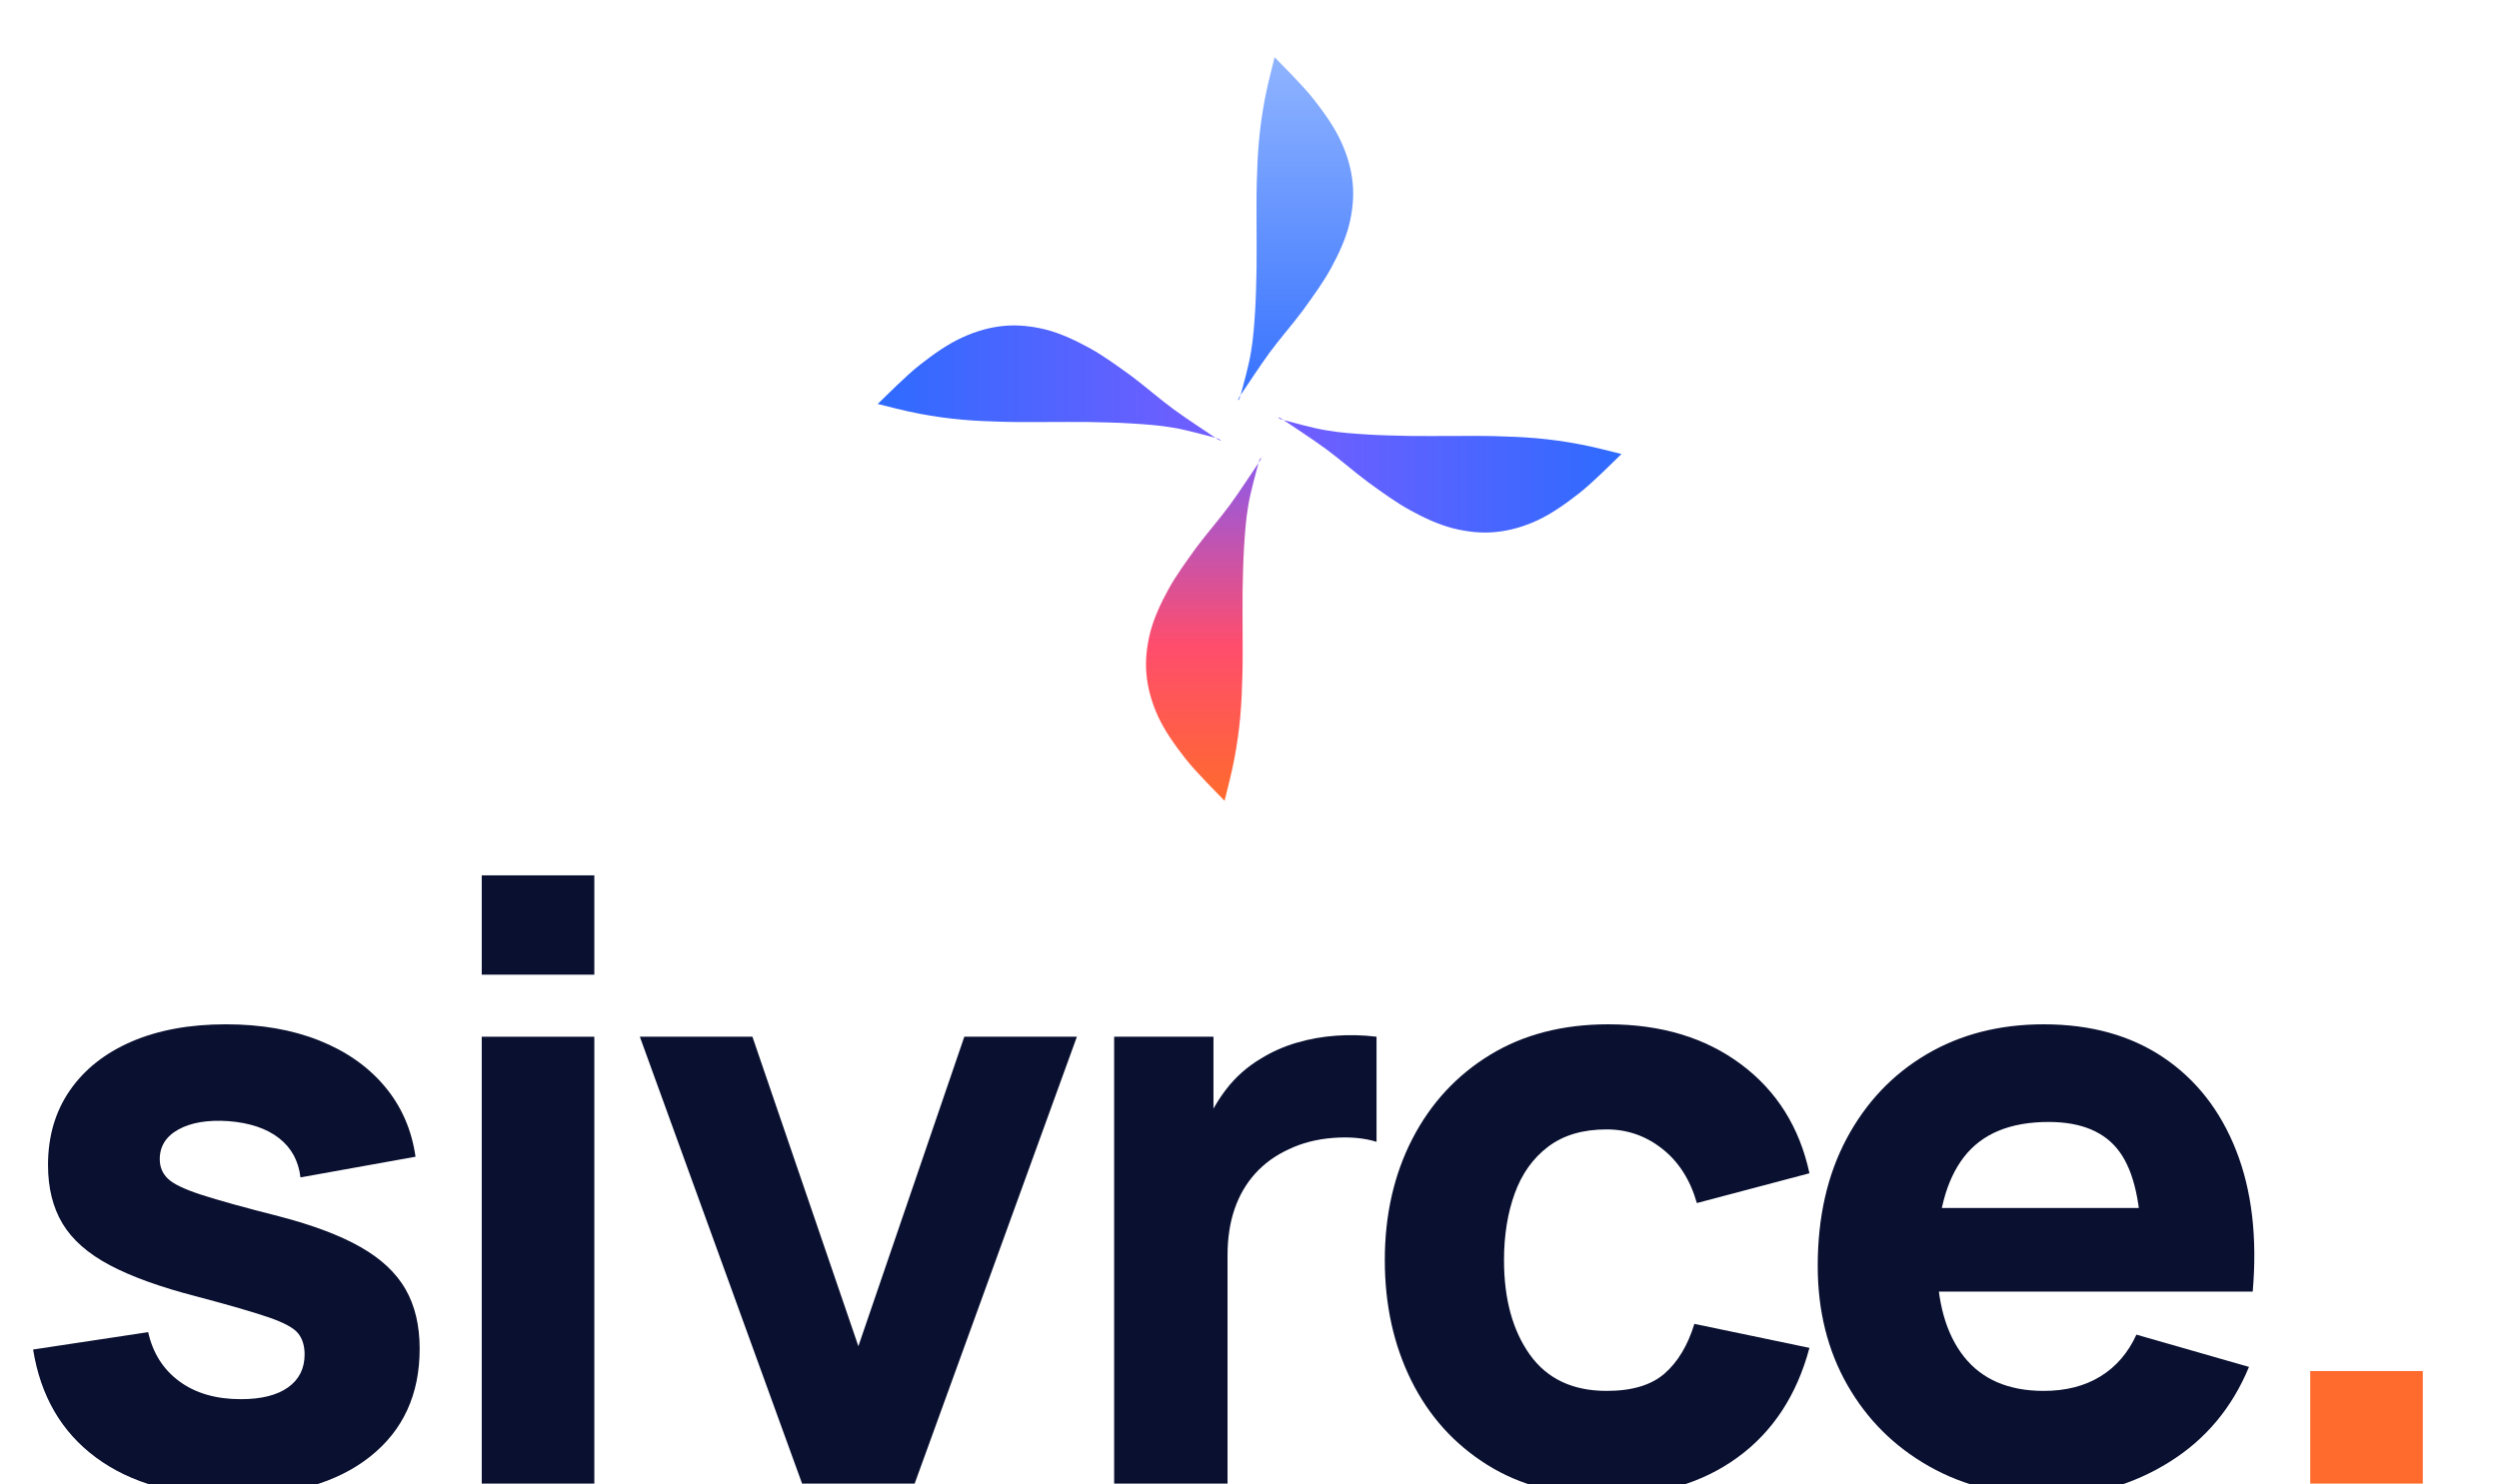
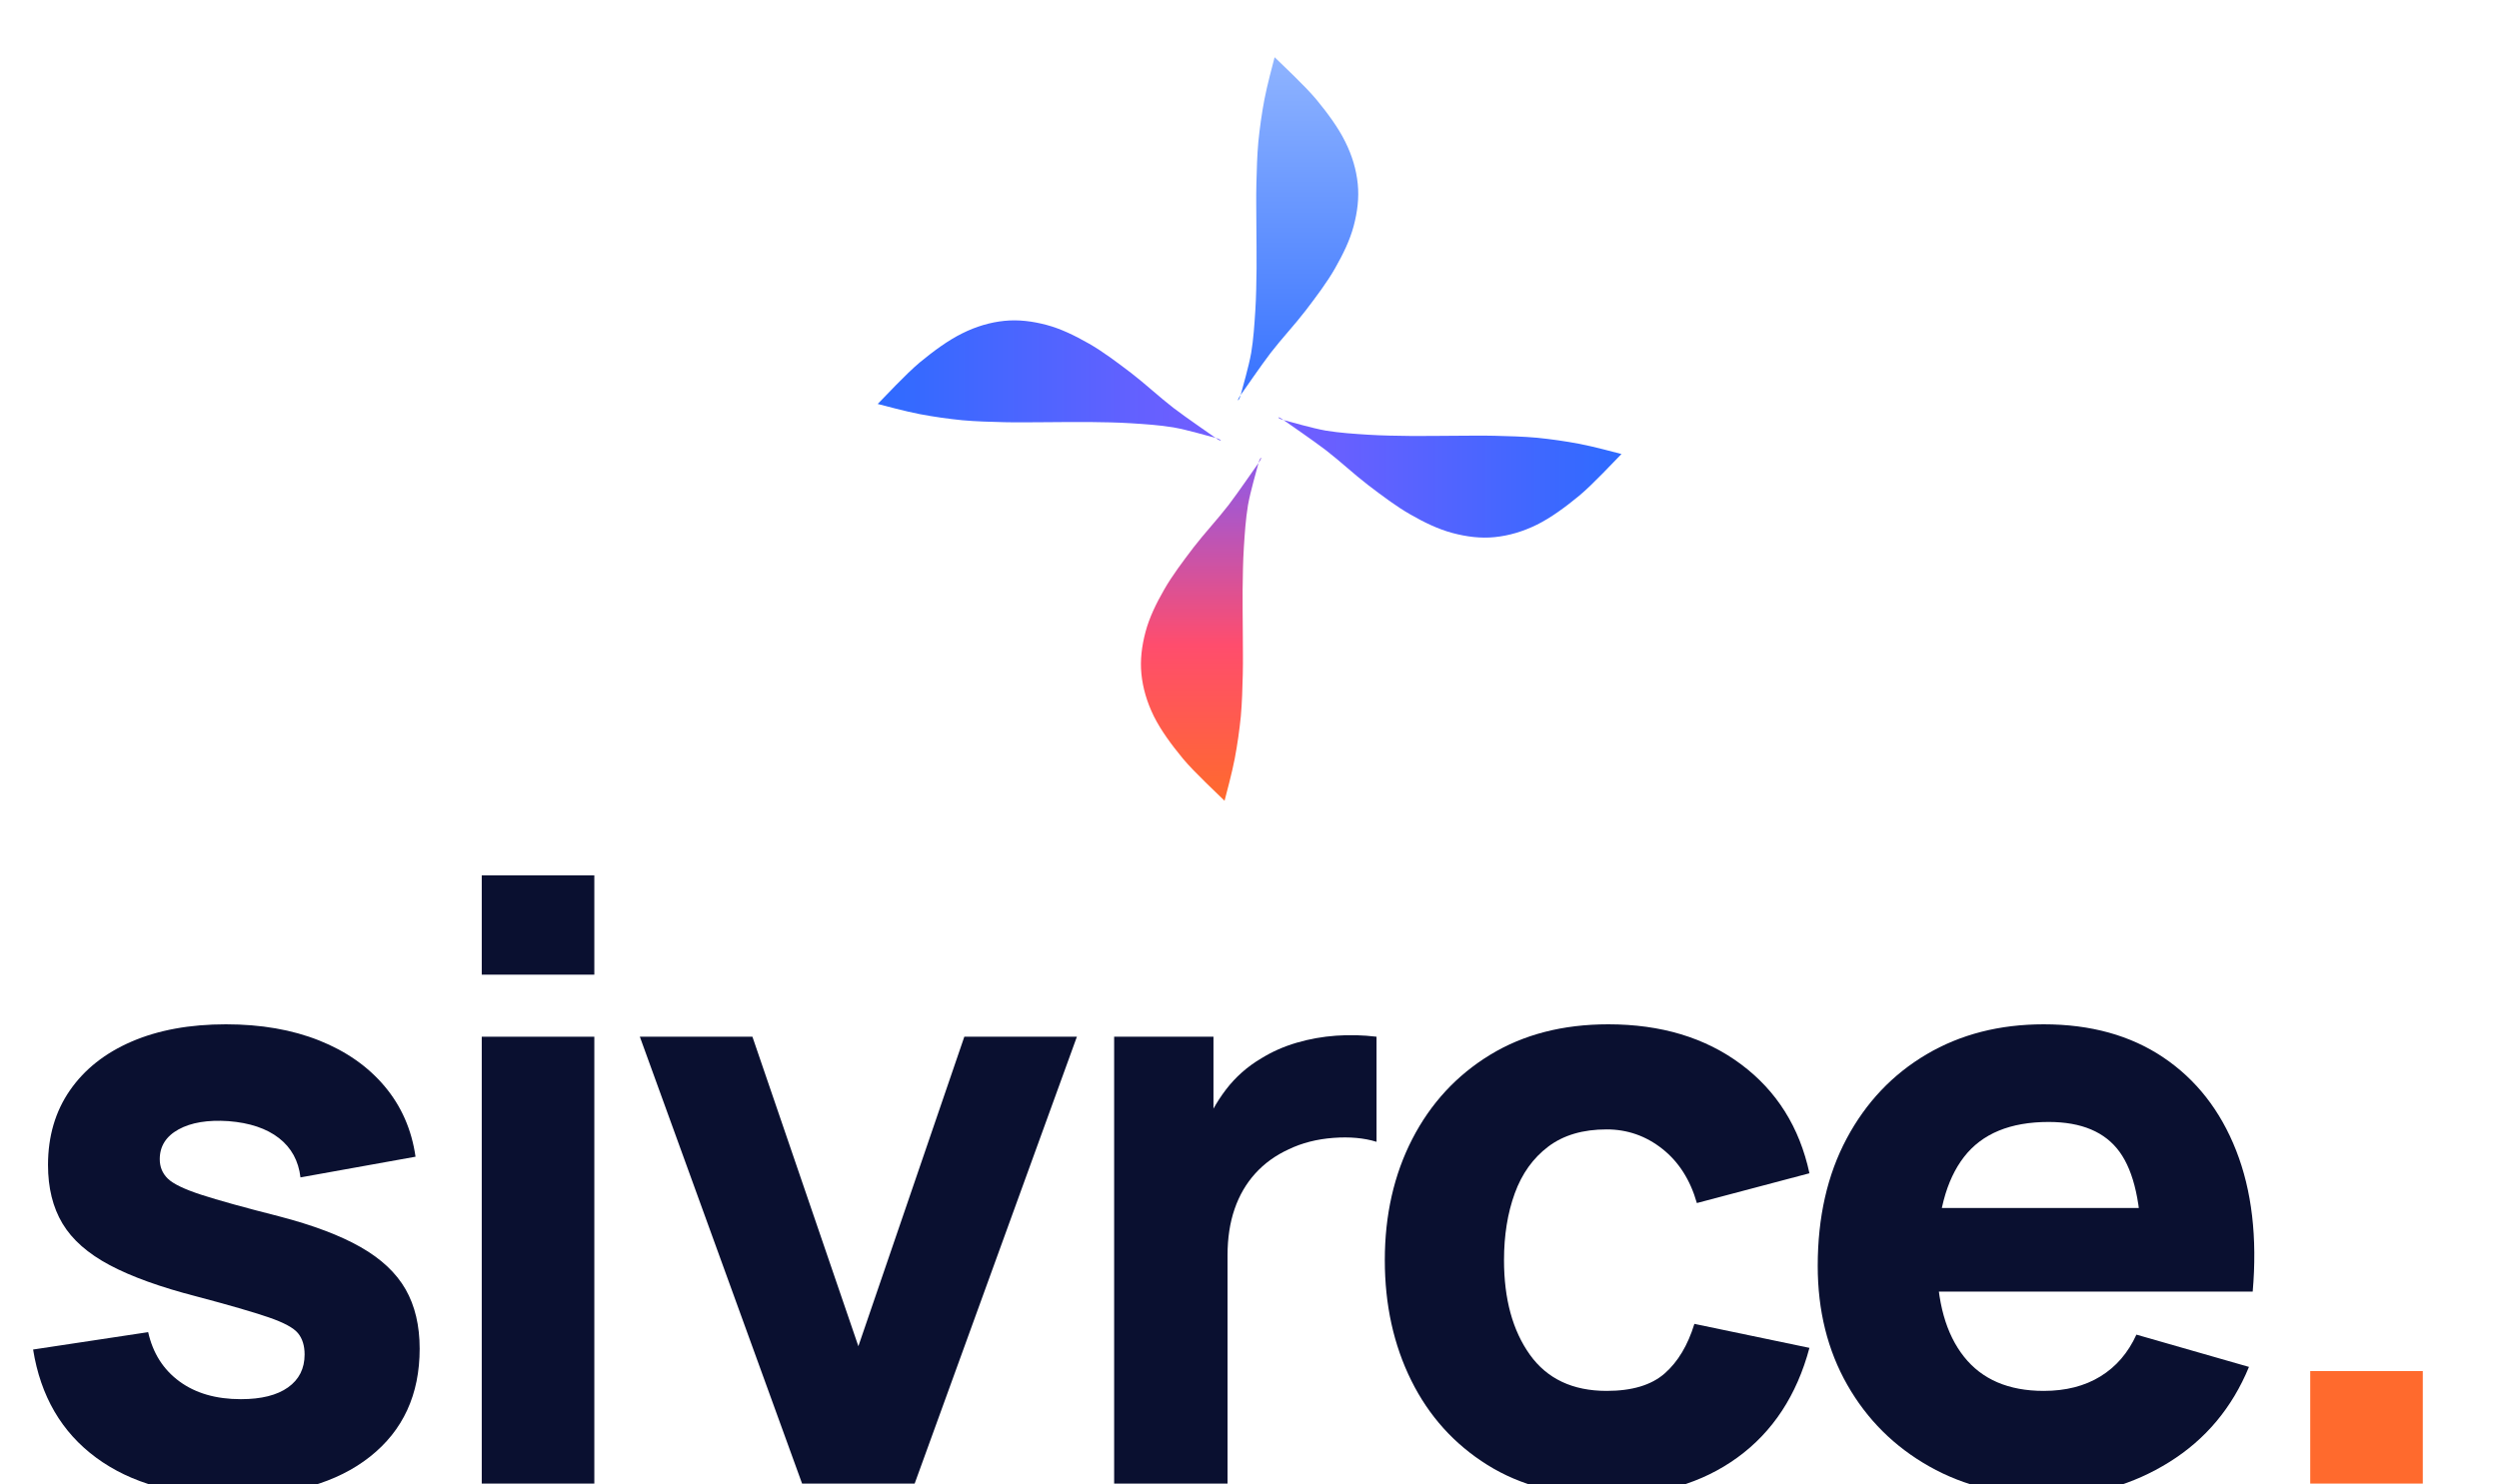
<svg xmlns="http://www.w3.org/2000/svg" viewBox="0 0 139.77 83.00">
  <g transform="translate(45.89 0)">
    <defs>
      <linearGradient id="gN" x1="24" y1="3.2" x2="24" y2="24" gradientUnits="userSpaceOnUse">
        <stop offset="0" stop-color="#8FB4FF" />
        <stop offset="1" stop-color="#2E6BFF" />
      </linearGradient>
      <linearGradient id="gE" x1="44.8" y1="24" x2="24" y2="24" gradientUnits="userSpaceOnUse">
        <stop offset="0" stop-color="#2E6BFF" />
        <stop offset="1" stop-color="#7A5CFF" />
      </linearGradient>
      <linearGradient id="gW" x1="3.2" y1="24" x2="24" y2="24" gradientUnits="userSpaceOnUse">
        <stop offset="0" stop-color="#2E6BFF" />
        <stop offset="1" stop-color="#7A5CFF" />
      </linearGradient>
      <linearGradient id="gS" x1="24" y1="44.8" x2="24" y2="24" gradientUnits="userSpaceOnUse">
        <stop offset="0" stop-color="#FF6A2D" />
        <stop offset="0.42" stop-color="#FF4D6D" />
        <stop offset="1" stop-color="#7A5CFF" />
      </linearGradient>
    </defs>
-     <path d="M25.40 3.20C25.77 3.59 26.97 4.77 27.59 5.56C28.21 6.35 28.76 7.14 29.12 7.93C29.48 8.71 29.70 9.50 29.77 10.29C29.84 11.07 29.75 11.86 29.55 12.65C29.34 13.44 28.98 14.22 28.55 15.01C28.12 15.80 27.54 16.59 26.97 17.38C26.39 18.16 25.69 18.95 25.11 19.74C24.53 20.53 23.77 21.71 23.50 22.10C23.23 22.49 23.40 22.49 23.50 22.10C23.60 21.71 23.94 20.53 24.07 19.74C24.21 18.95 24.26 18.16 24.31 17.38C24.36 16.59 24.37 15.80 24.39 15.01C24.40 14.22 24.39 13.44 24.39 12.65C24.39 11.86 24.38 11.07 24.40 10.29C24.42 9.50 24.45 8.71 24.52 7.93C24.59 7.14 24.70 6.35 24.85 5.56C24.99 4.77 25.31 3.59 25.40 3.20Z" fill="url(#gN)" />
-     <path d="M44.80 25.40C44.41 25.77 43.23 26.97 42.44 27.59C41.65 28.21 40.86 28.76 40.08 29.12C39.29 29.48 38.50 29.70 37.71 29.77C36.93 29.84 36.14 29.75 35.35 29.55C34.56 29.34 33.77 28.98 32.99 28.55C32.20 28.12 31.41 27.54 30.62 26.97C29.84 26.39 29.05 25.69 28.26 25.11C27.47 24.53 26.29 23.77 25.90 23.50C25.51 23.23 25.51 23.40 25.90 23.50C26.29 23.60 27.47 23.94 28.26 24.07C29.05 24.21 29.84 24.26 30.62 24.31C31.41 24.36 32.20 24.37 32.99 24.39C33.77 24.40 34.56 24.39 35.35 24.39C36.14 24.39 36.93 24.38 37.71 24.40C38.50 24.42 39.29 24.45 40.08 24.52C40.86 24.59 41.65 24.70 42.44 24.85C43.23 24.99 44.41 25.31 44.80 25.40Z" fill="url(#gE)" />
-     <path d="M22.60 44.80C22.23 44.41 21.03 43.23 20.41 42.44C19.79 41.65 19.24 40.86 18.88 40.08C18.52 39.29 18.30 38.50 18.23 37.71C18.16 36.93 18.25 36.14 18.45 35.35C18.66 34.56 19.02 33.77 19.45 32.99C19.88 32.20 20.46 31.41 21.03 30.62C21.61 29.84 22.31 29.05 22.89 28.26C23.47 27.47 24.23 26.29 24.50 25.90C24.77 25.51 24.60 25.51 24.50 25.90C24.40 26.29 24.06 27.47 23.93 28.26C23.79 29.05 23.74 29.84 23.69 30.62C23.64 31.41 23.63 32.20 23.61 32.99C23.60 33.77 23.61 34.56 23.61 35.35C23.61 36.14 23.62 36.93 23.60 37.71C23.58 38.50 23.55 39.29 23.48 40.08C23.41 40.86 23.30 41.65 23.15 42.44C23.01 43.23 22.69 44.41 22.60 44.80Z" fill="url(#gS)" />
-     <path d="M3.20 22.60C3.59 22.23 4.77 21.03 5.56 20.41C6.35 19.79 7.14 19.24 7.93 18.88C8.71 18.52 9.50 18.30 10.29 18.23C11.07 18.16 11.86 18.25 12.65 18.45C13.44 18.66 14.22 19.02 15.01 19.45C15.80 19.88 16.59 20.46 17.38 21.03C18.16 21.61 18.95 22.31 19.74 22.89C20.53 23.47 21.71 24.23 22.10 24.50C22.49 24.77 22.49 24.60 22.10 24.50C21.71 24.40 20.53 24.06 19.74 23.93C18.95 23.79 18.16 23.74 17.38 23.69C16.59 23.64 15.80 23.63 15.01 23.61C14.22 23.60 13.44 23.61 12.65 23.61C11.86 23.61 11.07 23.62 10.29 23.60C9.50 23.58 8.71 23.55 7.93 23.48C7.14 23.41 6.35 23.30 5.56 23.15C4.77 23.01 3.59 22.69 3.20 22.60Z" fill="url(#gW)" />
+     <path d="M25.40 3.20C25.79 3.59 27.07 4.77 27.73 5.56C28.38 6.35 28.96 7.14 29.35 7.93C29.74 8.71 29.97 9.50 30.05 10.29C30.13 11.07 30.03 11.86 29.82 12.65C29.61 13.44 29.23 14.22 28.78 15.01C28.33 15.80 27.73 16.59 27.13 17.38C26.53 18.16 25.79 18.95 25.18 19.74C24.58 20.53 23.78 21.71 23.50 22.10C23.22 22.49 23.40 22.49 23.50 22.10C23.60 21.71 23.95 20.53 24.09 19.74C24.22 18.95 24.27 18.16 24.32 17.38C24.37 16.59 24.38 15.80 24.39 15.01C24.40 14.22 24.38 13.44 24.38 12.65C24.38 11.86 24.36 11.07 24.38 10.29C24.40 9.50 24.42 8.71 24.49 7.93C24.57 7.14 24.68 6.35 24.83 5.56C24.98 4.77 25.30 3.59 25.40 3.20Z" fill="url(#gN)" />
+     <path d="M44.80 25.40C44.41 25.79 43.23 27.07 42.44 27.73C41.65 28.38 40.86 28.96 40.08 29.35C39.29 29.74 38.50 29.97 37.71 30.05C36.93 30.13 36.14 30.03 35.35 29.82C34.56 29.61 33.77 29.23 32.99 28.78C32.20 28.33 31.41 27.73 30.62 27.13C29.84 26.53 29.05 25.79 28.26 25.18C27.47 24.58 26.29 23.78 25.90 23.50C25.51 23.22 25.51 23.40 25.90 23.50C26.29 23.60 27.47 23.95 28.26 24.09C29.05 24.22 29.84 24.27 30.62 24.32C31.41 24.37 32.20 24.38 32.99 24.39C33.77 24.40 34.56 24.38 35.35 24.38C36.14 24.38 36.93 24.36 37.71 24.38C38.50 24.40 39.29 24.42 40.08 24.49C40.86 24.57 41.65 24.68 42.44 24.83C43.23 24.98 44.41 25.30 44.80 25.40Z" fill="url(#gE)" />
+     <path d="M22.60 44.80C22.21 44.41 20.93 43.23 20.27 42.44C19.62 41.65 19.04 40.86 18.65 40.08C18.26 39.29 18.03 38.50 17.95 37.71C17.87 36.93 17.97 36.14 18.18 35.35C18.39 34.56 18.77 33.77 19.22 32.99C19.67 32.20 20.27 31.41 20.87 30.62C21.47 29.84 22.21 29.05 22.82 28.26C23.42 27.47 24.22 26.29 24.50 25.90C24.78 25.51 24.60 25.51 24.50 25.90C24.40 26.29 24.05 27.47 23.91 28.26C23.78 29.05 23.73 29.84 23.68 30.62C23.63 31.41 23.62 32.20 23.61 32.99C23.60 33.77 23.62 34.56 23.62 35.35C23.62 36.14 23.64 36.93 23.62 37.71C23.60 38.50 23.58 39.29 23.51 40.08C23.43 40.86 23.32 41.65 23.17 42.44C23.02 43.23 22.70 44.41 22.60 44.80Z" fill="url(#gS)" />
+     <path d="M3.20 22.60C3.59 22.21 4.77 20.93 5.56 20.27C6.35 19.62 7.14 19.04 7.93 18.65C8.71 18.26 9.50 18.03 10.29 17.95C11.07 17.87 11.86 17.97 12.65 18.18C13.44 18.39 14.22 18.77 15.01 19.22C15.80 19.67 16.59 20.27 17.38 20.87C18.16 21.47 18.95 22.21 19.74 22.82C20.53 23.42 21.71 24.22 22.10 24.50C22.49 24.78 22.49 24.60 22.10 24.50C21.71 24.40 20.53 24.05 19.74 23.91C18.95 23.78 18.16 23.73 17.38 23.68C16.59 23.63 15.80 23.62 15.01 23.61C14.22 23.60 13.44 23.62 12.65 23.62C11.86 23.62 11.07 23.64 10.29 23.62C9.50 23.60 8.71 23.58 7.93 23.51C7.14 23.43 6.35 23.32 5.56 23.17C4.77 23.02 3.59 22.70 3.20 22.60Z" fill="url(#gW)" />
  </g>
  <g transform="translate(0.000 83.000) scale(0.023148)">
    <path d="M562.0 30Q358.0 30 232.5 -62.5Q107.0 -155 80.0 -324L358.0 -366Q375.0 -290 433.5 -247.0Q492.0 -204 582.0 -204Q656.0 -204 696.0 -232.5Q736.0 -261 736.0 -312Q736.0 -344 720.0 -363.5Q704.0 -383 648.5 -402.0Q593.0 -421 476.0 -452Q344.0 -486 265.0 -528.0Q186.0 -570 151.0 -628.5Q116.0 -687 116.0 -770Q116.0 -874 169.0 -950.5Q222.0 -1027 318.5 -1068.5Q415.0 -1110 546.0 -1110Q673.0 -1110 771.0 -1071.0Q869.0 -1032 929.5 -960.0Q990.0 -888 1004.0 -790L726.0 -740Q719.0 -800 674.0 -835.0Q629.0 -870 552.0 -876Q477.0 -881 431.5 -856.0Q386.0 -831 386.0 -784Q386.0 -756 405.5 -737.0Q425.0 -718 486.5 -698.0Q548.0 -678 674.0 -646Q797.0 -614 871.5 -571.5Q946.0 -529 980.0 -469.5Q1014.0 -410 1014.0 -326Q1014.0 -160 894.0 -65.0Q774.0 30 562.0 30Z" fill="#0A1030" />
    <path d="M1164.0 -1230V-1470H1436.0V-1230ZM1164.0 0V-1080H1436.0V0Z" fill="#0A1030" />
    <path d="M1938.0 0 1546.0 -1080H1818.0L2074.0 -332L2330.0 -1080H2602.0L2210.0 0Z" fill="#0A1030" />
    <path d="M2692.0 0V-1080H2932.0V-816L2906.0 -850Q2927.0 -906 2962.0 -952.0Q2997.0 -998 3048.0 -1028Q3087.0 -1052 3133.0 -1065.5Q3179.0 -1079 3228.0 -1082.5Q3277.0 -1086 3326.0 -1080V-826Q3281.0 -840 3221.5 -835.5Q3162.0 -831 3114.0 -808Q3066.0 -786 3033.0 -749.5Q3000.0 -713 2983.0 -663.5Q2966.0 -614 2966.0 -552V0Z" fill="#0A1030" />
    <path d="M3882.0 30Q3714.0 30 3594.0 -45.0Q3474.0 -120 3410.0 -249.0Q3346.0 -378 3346.0 -540Q3346.0 -704 3412.5 -833.0Q3479.0 -962 3600.0 -1036.0Q3721.0 -1110 3886.0 -1110Q4077.0 -1110 4206.5 -1013.5Q4336.0 -917 4372.0 -750L4100.0 -678Q4076.0 -762 4016.5 -809.0Q3957.0 -856 3882.0 -856Q3796.0 -856 3741.0 -814.5Q3686.0 -773 3660.0 -701.5Q3634.0 -630 3634.0 -540Q3634.0 -399 3696.5 -311.5Q3759.0 -224 3882.0 -224Q3974.0 -224 4022.0 -266.0Q4070.0 -308 4094.0 -386L4372.0 -328Q4326.0 -156 4198.0 -63.0Q4070.0 30 3882.0 30Z" fill="#0A1030" />
    <path d="M4954.0 30Q4788.0 30 4661.5 -41.5Q4535.0 -113 4463.5 -238.5Q4392.0 -364 4392.0 -526Q4392.0 -703 4462.0 -834.0Q4532.0 -965 4655.0 -1037.5Q4778.0 -1110 4938.0 -1110Q5108.0 -1110 5227.0 -1030.0Q5346.0 -950 5403.0 -805.0Q5460.0 -660 5443.0 -464H5174.0V-564Q5174.0 -729 5121.5 -801.5Q5069.0 -874 4950.0 -874Q4811.0 -874 4745.5 -789.5Q4680.0 -705 4680.0 -540Q4680.0 -389 4745.5 -306.5Q4811.0 -224 4938.0 -224Q5018.0 -224 5075.0 -259.0Q5132.0 -294 5162.0 -360L5434.0 -282Q5373.0 -134 5241.5 -52.0Q5110.0 30 4954.0 30ZM4596.0 -464V-666H5312.0V-464Z" fill="#0A1030" />
    <path d="M5582.0 0V-272H5854.0V0Z" fill="#FF6A2D" />
  </g>
</svg>
